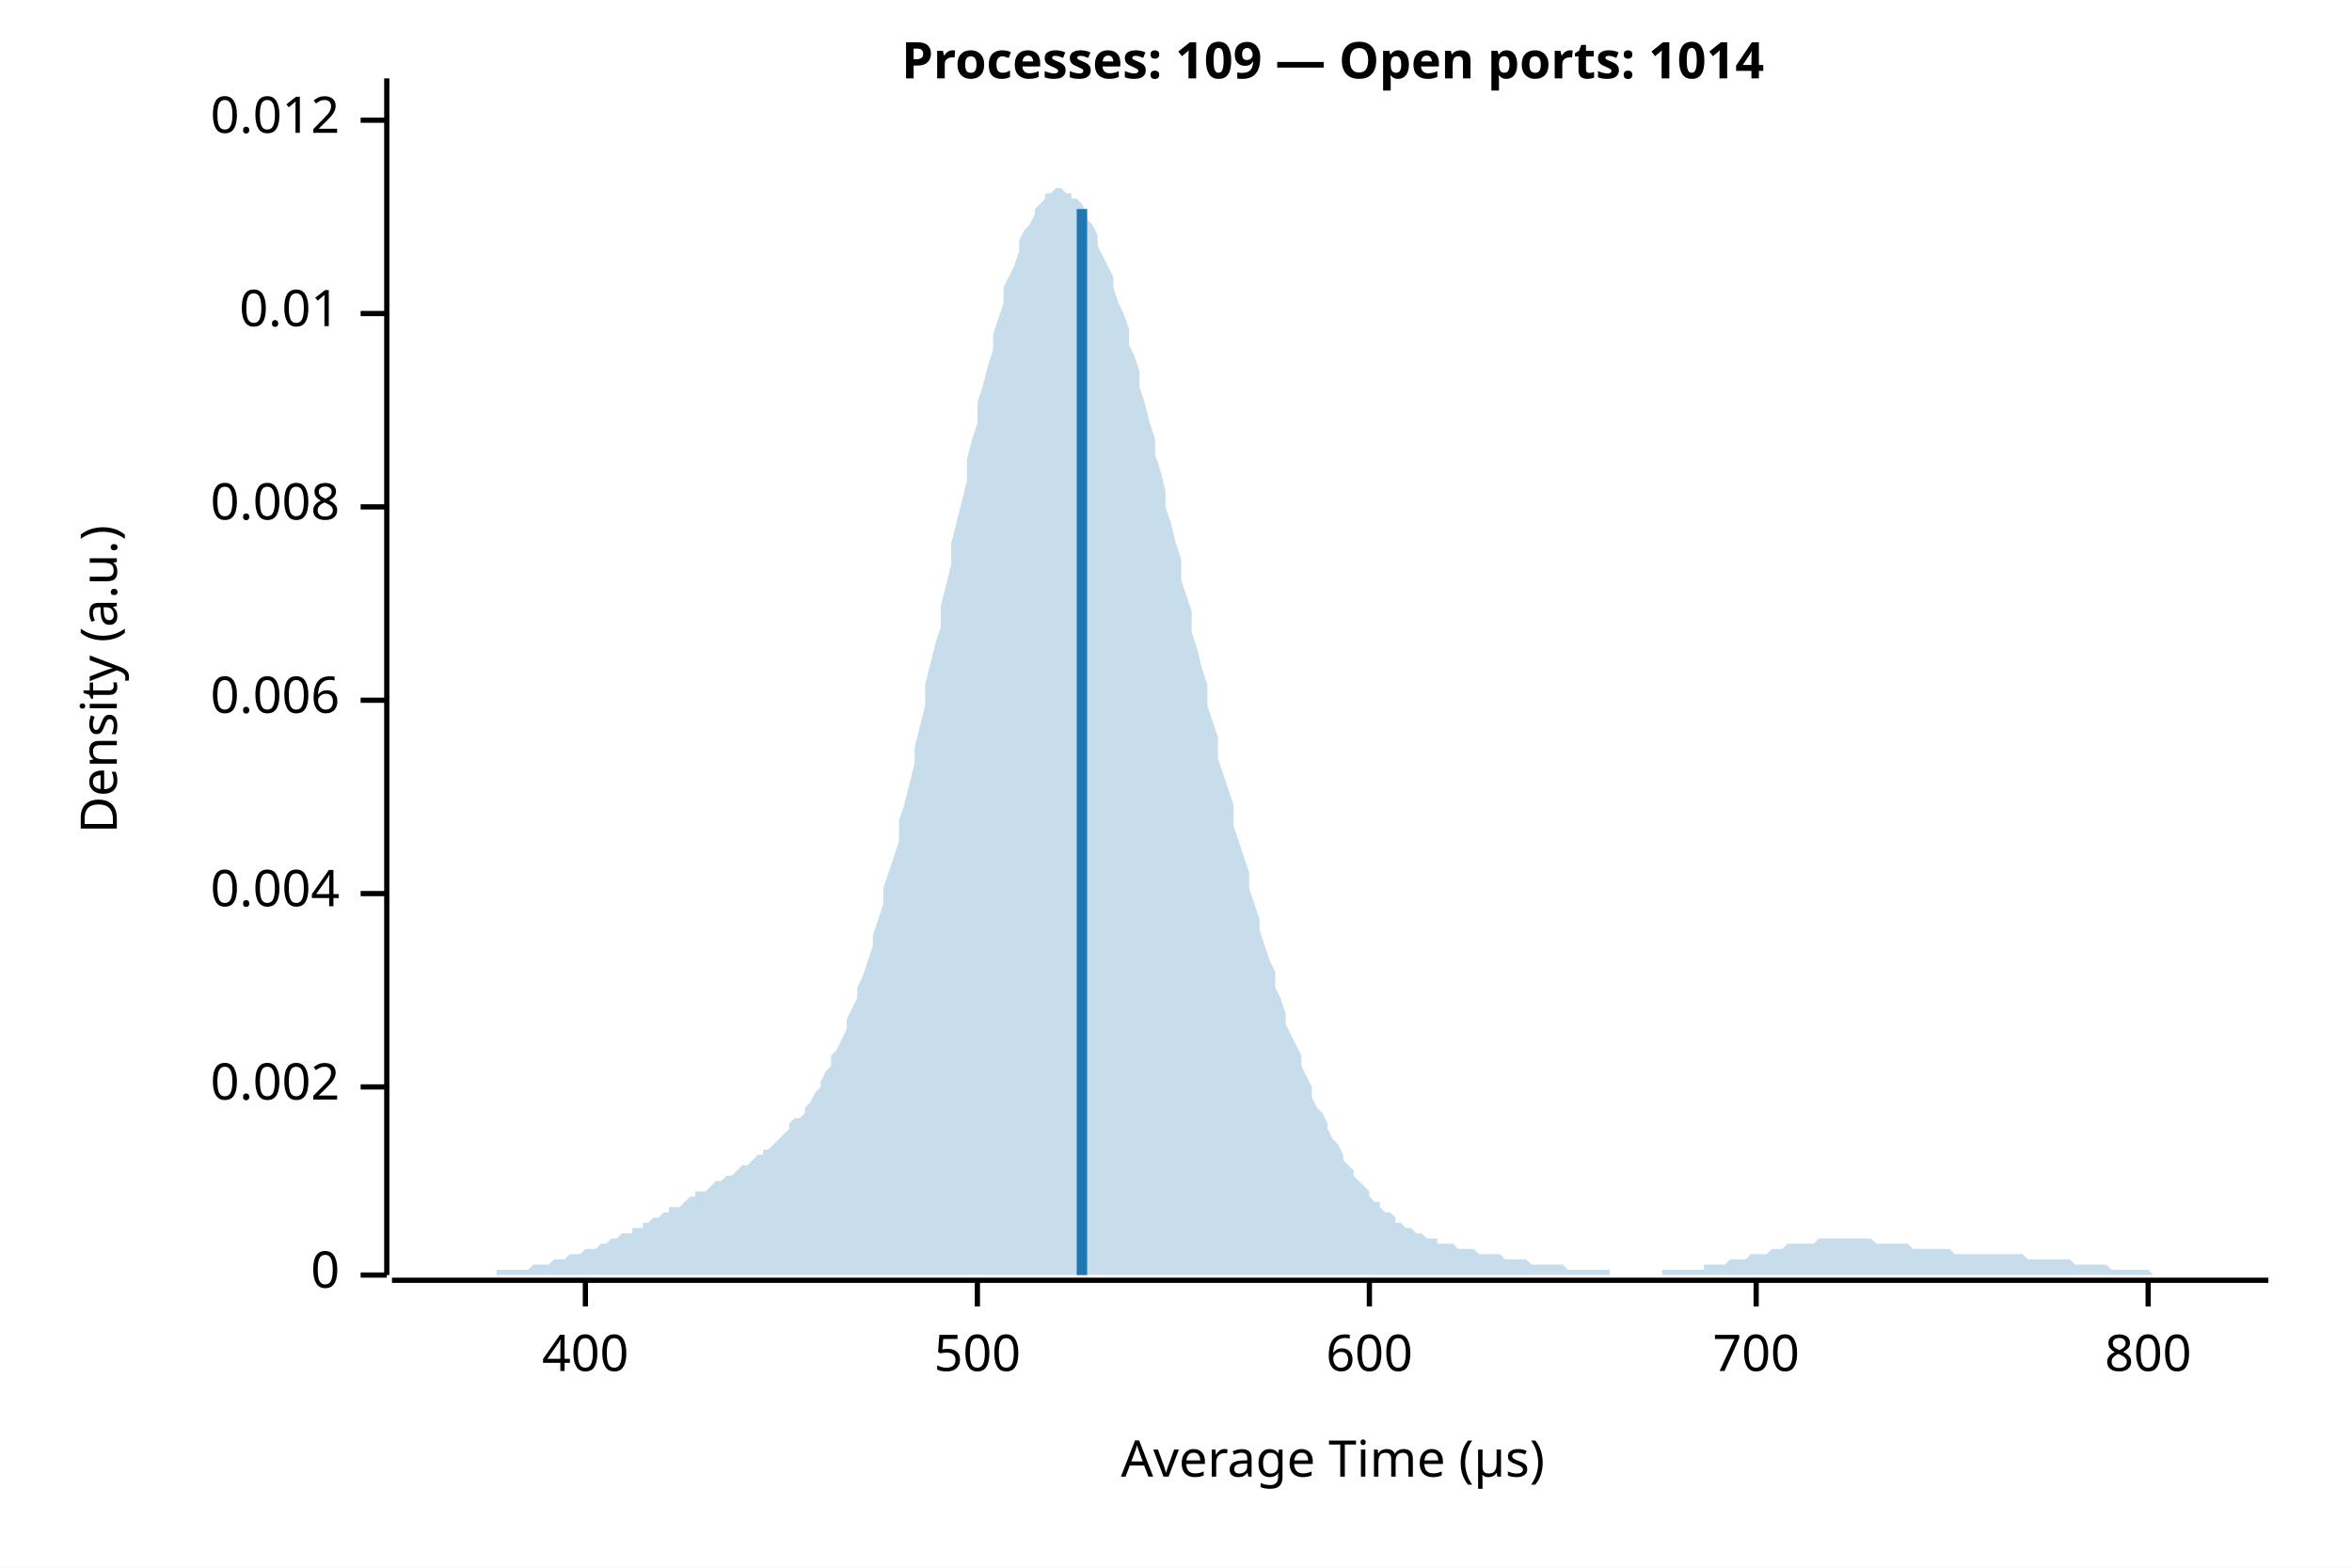
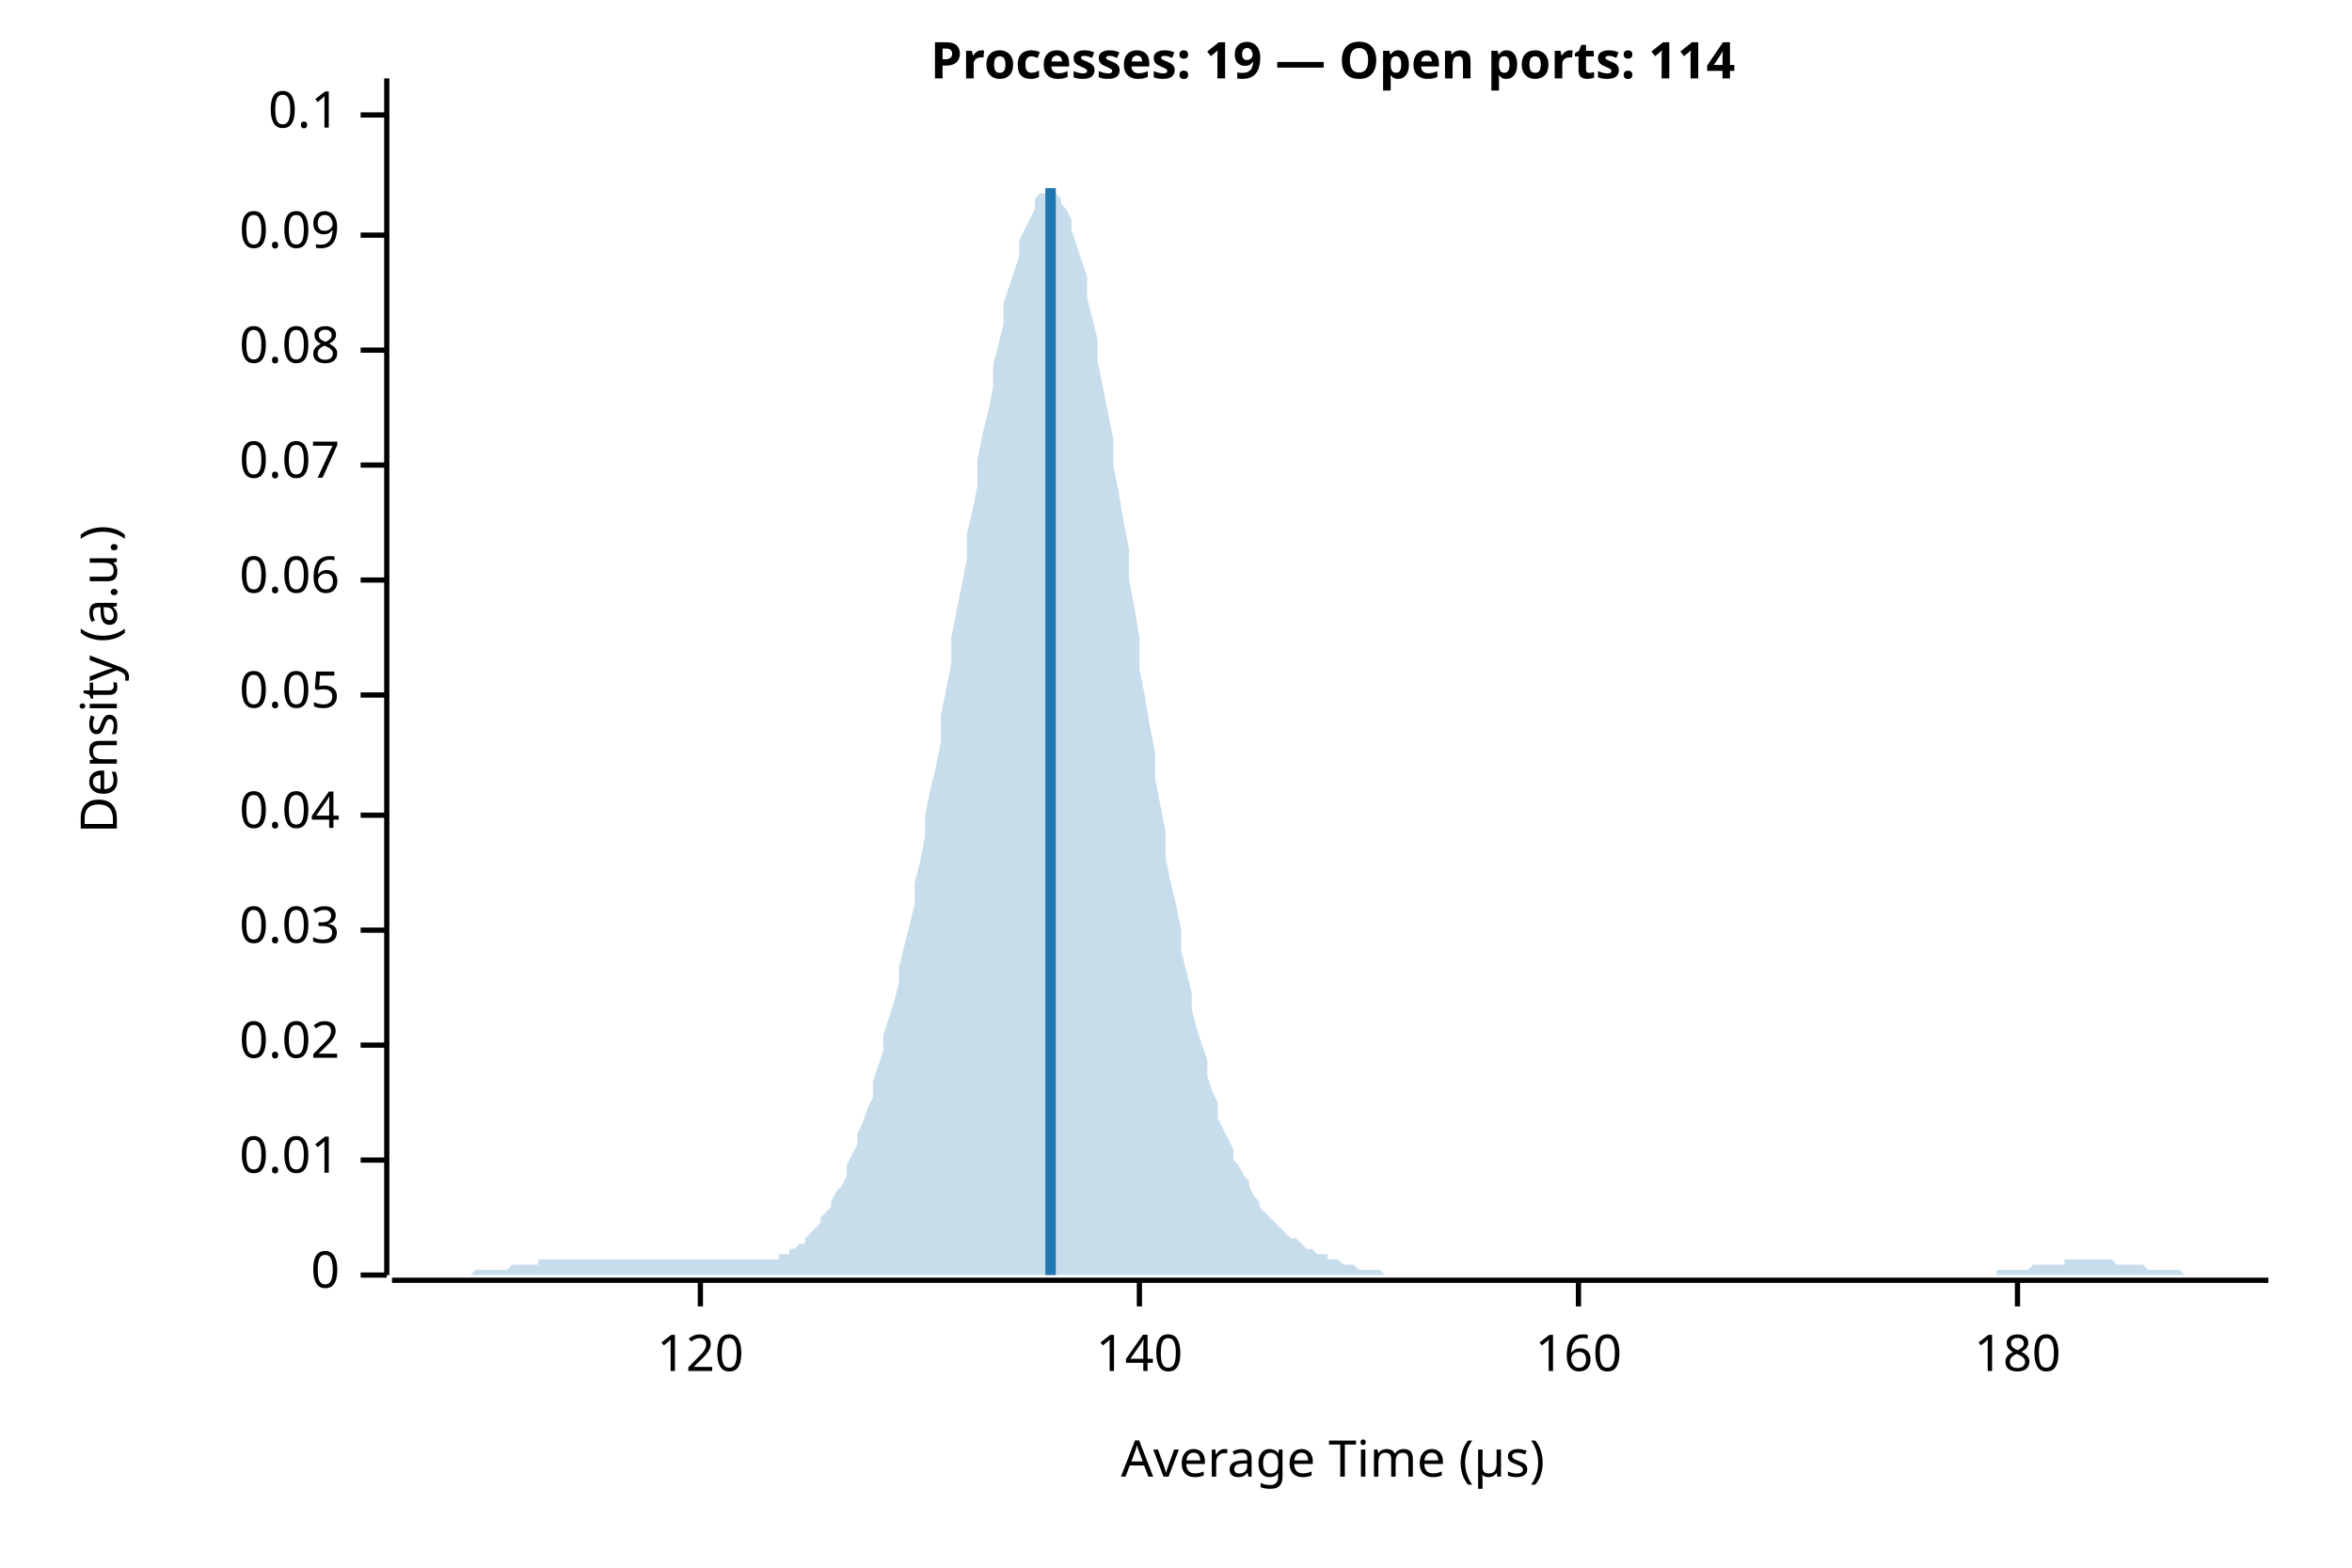
<svg xmlns="http://www.w3.org/2000/svg" width="450" height="300" viewBox="0 0 450 300">
  <rect width="100%" height="100%" fill="white" />
-   <text x="255" y="15" font-weight="bold" text-anchor="middle" font-family="sans-serif" font-size="9.677" opacity="1" fill="#000000">Processes: 109 — Open ports: 1014</text>
+   <text x="255" y="15" font-weight="bold" text-anchor="middle" font-family="sans-serif" font-size="9.677" opacity="1" fill="#000000">Processes: 19 — Open ports: 114</text>
  <text x="15" y="130" dy="0.76em" text-anchor="middle" font-family="sans-serif" font-size="9.677" opacity="1" fill="#000000" transform="rotate(270, 15, 130)">
Density (a.u.)
</text>
  <text x="255" y="285" dy="-0.5ex" text-anchor="middle" font-family="sans-serif" font-size="9.677" opacity="1" fill="#000000">
Average Time (µs)
</text>
  <polyline fill="none" opacity="1" stroke="#000000" stroke-width="1" points="74,15 74,244 " />
  <text x="65" y="244" dy="0.5ex" text-anchor="end" font-family="sans-serif" font-size="9.677" opacity="1" fill="#000000">
0
</text>
  <polyline fill="none" opacity="1" stroke="#000000" stroke-width="1" points="69,244 74,244 " />
-   <text x="65" y="208" dy="0.5ex" text-anchor="end" font-family="sans-serif" font-size="9.677" opacity="1" fill="#000000">
- 0.002
- </text>
-   <polyline fill="none" opacity="1" stroke="#000000" stroke-width="1" points="69,208 74,208 " />
-   <text x="65" y="171" dy="0.5ex" text-anchor="end" font-family="sans-serif" font-size="9.677" opacity="1" fill="#000000">
- 0.004
- </text>
-   <polyline fill="none" opacity="1" stroke="#000000" stroke-width="1" points="69,171 74,171 " />
-   <text x="65" y="134" dy="0.5ex" text-anchor="end" font-family="sans-serif" font-size="9.677" opacity="1" fill="#000000">
- 0.006
- </text>
-   <polyline fill="none" opacity="1" stroke="#000000" stroke-width="1" points="69,134 74,134 " />
-   <text x="65" y="97" dy="0.5ex" text-anchor="end" font-family="sans-serif" font-size="9.677" opacity="1" fill="#000000">
- 0.008
- </text>
-   <polyline fill="none" opacity="1" stroke="#000000" stroke-width="1" points="69,97 74,97 " />
-   <text x="65" y="60" dy="0.5ex" text-anchor="end" font-family="sans-serif" font-size="9.677" opacity="1" fill="#000000">
+   <text x="65" y="222" dy="0.5ex" text-anchor="end" font-family="sans-serif" font-size="9.677" opacity="1" fill="#000000">
0.01
</text>
-   <polyline fill="none" opacity="1" stroke="#000000" stroke-width="1" points="69,60 74,60 " />
-   <text x="65" y="23" dy="0.5ex" text-anchor="end" font-family="sans-serif" font-size="9.677" opacity="1" fill="#000000">
- 0.012
+   <polyline fill="none" opacity="1" stroke="#000000" stroke-width="1" points="69,222 74,222 " />
+   <text x="65" y="200" dy="0.5ex" text-anchor="end" font-family="sans-serif" font-size="9.677" opacity="1" fill="#000000">
+ 0.02
</text>
-   <polyline fill="none" opacity="1" stroke="#000000" stroke-width="1" points="69,23 74,23 " />
+   <polyline fill="none" opacity="1" stroke="#000000" stroke-width="1" points="69,200 74,200 " />
+   <text x="65" y="178" dy="0.5ex" text-anchor="end" font-family="sans-serif" font-size="9.677" opacity="1" fill="#000000">
+ 0.03
+ </text>
+   <polyline fill="none" opacity="1" stroke="#000000" stroke-width="1" points="69,178 74,178 " />
+   <text x="65" y="156" dy="0.5ex" text-anchor="end" font-family="sans-serif" font-size="9.677" opacity="1" fill="#000000">
+ 0.04
+ </text>
+   <polyline fill="none" opacity="1" stroke="#000000" stroke-width="1" points="69,156 74,156 " />
+   <text x="65" y="133" dy="0.5ex" text-anchor="end" font-family="sans-serif" font-size="9.677" opacity="1" fill="#000000">
+ 0.05
+ </text>
+   <polyline fill="none" opacity="1" stroke="#000000" stroke-width="1" points="69,133 74,133 " />
+   <text x="65" y="111" dy="0.5ex" text-anchor="end" font-family="sans-serif" font-size="9.677" opacity="1" fill="#000000">
+ 0.06
+ </text>
+   <polyline fill="none" opacity="1" stroke="#000000" stroke-width="1" points="69,111 74,111 " />
+   <text x="65" y="89" dy="0.5ex" text-anchor="end" font-family="sans-serif" font-size="9.677" opacity="1" fill="#000000">
+ 0.07
+ </text>
+   <polyline fill="none" opacity="1" stroke="#000000" stroke-width="1" points="69,89 74,89 " />
+   <text x="65" y="67" dy="0.5ex" text-anchor="end" font-family="sans-serif" font-size="9.677" opacity="1" fill="#000000">
+ 0.08
+ </text>
+   <polyline fill="none" opacity="1" stroke="#000000" stroke-width="1" points="69,67 74,67 " />
+   <text x="65" y="45" dy="0.5ex" text-anchor="end" font-family="sans-serif" font-size="9.677" opacity="1" fill="#000000">
+ 0.09
+ </text>
+   <polyline fill="none" opacity="1" stroke="#000000" stroke-width="1" points="69,45 74,45 " />
+   <text x="65" y="22" dy="0.5ex" text-anchor="end" font-family="sans-serif" font-size="9.677" opacity="1" fill="#000000">
+ 0.1
+ </text>
+   <polyline fill="none" opacity="1" stroke="#000000" stroke-width="1" points="69,22 74,22 " />
  <polyline fill="none" opacity="1" stroke="#000000" stroke-width="1" points="75,245 434,245 " />
-   <text x="112" y="255" dy="0.76em" text-anchor="middle" font-family="sans-serif" font-size="9.677" opacity="1" fill="#000000">
- 400
+   <text x="134" y="255" dy="0.76em" text-anchor="middle" font-family="sans-serif" font-size="9.677" opacity="1" fill="#000000">
+ 120
</text>
-   <polyline fill="none" opacity="1" stroke="#000000" stroke-width="1" points="112,245 112,250 " />
-   <text x="187" y="255" dy="0.76em" text-anchor="middle" font-family="sans-serif" font-size="9.677" opacity="1" fill="#000000">
- 500
+   <polyline fill="none" opacity="1" stroke="#000000" stroke-width="1" points="134,245 134,250 " />
+   <text x="218" y="255" dy="0.76em" text-anchor="middle" font-family="sans-serif" font-size="9.677" opacity="1" fill="#000000">
+ 140
</text>
-   <polyline fill="none" opacity="1" stroke="#000000" stroke-width="1" points="187,245 187,250 " />
-   <text x="262" y="255" dy="0.76em" text-anchor="middle" font-family="sans-serif" font-size="9.677" opacity="1" fill="#000000">
- 600
+   <polyline fill="none" opacity="1" stroke="#000000" stroke-width="1" points="218,245 218,250 " />
+   <text x="302" y="255" dy="0.76em" text-anchor="middle" font-family="sans-serif" font-size="9.677" opacity="1" fill="#000000">
+ 160
</text>
-   <polyline fill="none" opacity="1" stroke="#000000" stroke-width="1" points="262,245 262,250 " />
-   <text x="336" y="255" dy="0.76em" text-anchor="middle" font-family="sans-serif" font-size="9.677" opacity="1" fill="#000000">
- 700
+   <polyline fill="none" opacity="1" stroke="#000000" stroke-width="1" points="302,245 302,250 " />
+   <text x="386" y="255" dy="0.76em" text-anchor="middle" font-family="sans-serif" font-size="9.677" opacity="1" fill="#000000">
+ 180
</text>
-   <polyline fill="none" opacity="1" stroke="#000000" stroke-width="1" points="336,245 336,250 " />
-   <text x="411" y="255" dy="0.76em" text-anchor="middle" font-family="sans-serif" font-size="9.677" opacity="1" fill="#000000">
- 800
- </text>
-   <polyline fill="none" opacity="1" stroke="#000000" stroke-width="1" points="411,245 411,250 " />
-   <polygon opacity="0.25" fill="#1F78B4" points="75,244 75,244 76,244 77,244 77,244 78,244 79,244 80,244 80,244 81,244 82,244 82,244 83,244 84,244 85,244 85,244 86,244 87,244 87,244 88,244 89,244 90,244 90,244 91,244 92,244 92,244 93,244 94,244 95,244 95,243 96,243 97,243 98,243 98,243 99,243 100,243 100,243 101,243 102,242 103,242 103,242 104,242 105,242 105,242 106,241 107,241 108,241 108,241 109,240 110,240 110,240 111,240 112,239 113,239 113,239 114,239 115,238 116,238 116,238 117,237 118,237 118,237 119,236 120,236 121,236 121,235 122,235 123,235 123,234 124,234 125,233 126,233 126,233 127,232 128,232 128,231 129,231 130,231 131,230 131,230 132,229 133,229 133,228 134,228 135,228 136,227 136,227 137,226 138,226 139,225 139,225 140,225 141,224 141,224 142,223 143,223 144,222 144,222 145,221 146,221 146,220 147,220 148,219 149,218 149,218 150,217 151,216 151,215 152,214 153,214 154,213 154,212 155,211 156,209 157,208 157,207 158,205 159,204 159,202 160,201 161,199 162,197 162,195 163,193 164,191 164,189 165,187 166,184 167,181 167,179 168,176 169,173 169,170 170,167 171,164 172,161 172,157 173,154 174,150 175,146 175,143 176,139 177,135 177,131 178,127 179,123 180,120 180,116 181,112 182,108 182,104 183,100 184,96 185,92 185,88 186,84 187,81 187,77 188,74 189,70 190,67 190,64 191,61 192,58 192,55 193,53 194,51 195,48 195,46 196,44 197,43 198,41 198,40 199,39 200,38 200,37 201,37 202,36 203,36 203,36 204,37 205,37 205,38 206,38 207,39 208,41 208,42 209,43 210,45 210,47 211,49 212,51 213,53 213,55 214,58 215,60 216,63 216,66 217,68 218,71 218,74 219,77 220,81 221,84 221,87 222,90 223,94 223,97 224,100 225,104 226,107 226,111 227,114 228,117 228,121 229,124 230,128 231,131 231,135 232,138 233,141 233,145 234,148 235,151 236,154 236,158 237,161 238,164 239,167 239,170 240,173 241,176 241,178 242,181 243,184 244,186 244,189 245,191 246,194 246,196 247,198 248,200 249,202 249,204 250,206 251,208 251,210 252,212 253,213 254,215 254,216 255,218 256,219 257,221 257,222 258,223 259,224 259,225 260,226 261,227 262,228 262,229 263,230 264,230 264,231 265,232 266,232 267,233 267,234 268,234 269,235 269,235 270,235 271,236 272,236 272,236 273,237 274,237 275,237 275,238 276,238 277,238 277,238 278,238 279,239 280,239 280,239 281,239 282,239 282,239 283,240 284,240 285,240 285,240 286,240 287,240 287,240 288,241 289,241 290,241 290,241 291,241 292,241 292,241 293,242 294,242 295,242 295,242 296,242 297,242 298,242 298,242 299,242 300,243 300,243 301,243 302,243 303,243 303,243 304,243 305,243 305,243 306,243 307,243 308,243 308,244 309,244 310,244 310,244 311,244 312,244 313,244 313,244 314,244 315,244 316,244 316,244 317,244 318,244 318,243 319,243 320,243 321,243 321,243 322,243 323,243 323,243 324,243 325,243 326,243 326,242 327,242 328,242 328,242 329,242 330,242 331,241 331,241 332,241 333,241 333,241 334,241 335,240 336,240 336,240 337,240 338,240 339,239 339,239 340,239 341,239 341,239 342,238 343,238 344,238 344,238 345,238 346,238 346,238 347,238 348,237 349,237 349,237 350,237 351,237 351,237 352,237 353,237 354,237 354,237 355,237 356,237 357,237 357,237 358,237 359,238 359,238 360,238 361,238 362,238 362,238 363,238 364,238 364,238 365,238 366,239 367,239 367,239 368,239 369,239 369,239 370,239 371,239 372,239 372,239 373,239 374,240 375,240 375,240 376,240 377,240 377,240 378,240 379,240 380,240 380,240 381,240 382,240 382,240 383,240 384,240 385,240 385,240 386,240 387,240 387,240 388,241 389,241 390,241 390,241 391,241 392,241 392,241 393,241 394,241 395,241 395,241 396,241 397,242 398,242 398,242 399,242 400,242 400,242 401,242 402,242 403,242 403,242 404,243 405,243 405,243 406,243 407,243 408,243 408,243 409,243 410,243 410,243 411,243 412,244 413,244 413,244 414,244 415,244 416,244 416,244 417,244 418,244 418,244 419,244 420,244 421,244 421,244 422,244 423,244 423,244 424,244 425,244 426,244 426,244 427,244 428,244 428,244 429,244 430,244 431,244 431,244 432,244 433,244 434,244 434,244 75,244 " />
-   <polyline fill="none" opacity="1" stroke="#1F78B4" stroke-width="2" points="207,244 207,40 " />
+   <polyline fill="none" opacity="1" stroke="#000000" stroke-width="1" points="386,245 386,250 " />
+   <polygon opacity="0.25" fill="#1F78B4" points="75,244 75,244 76,244 77,244 77,244 78,244 79,244 80,244 80,244 81,244 82,244 82,244 83,244 84,244 85,244 85,244 86,244 87,244 87,244 88,244 89,244 90,244 90,244 91,243 92,243 92,243 93,243 94,243 95,243 95,243 96,243 97,243 98,242 98,242 99,242 100,242 100,242 101,242 102,242 103,242 103,241 104,241 105,241 105,241 106,241 107,241 108,241 108,241 109,241 110,241 110,241 111,241 112,241 113,241 113,241 114,241 115,241 116,241 116,241 117,241 118,241 118,241 119,241 120,241 121,241 121,241 122,241 123,241 123,241 124,241 125,241 126,241 126,241 127,241 128,241 128,241 129,241 130,241 131,241 131,241 132,241 133,241 133,241 134,241 135,241 136,241 136,241 137,241 138,241 139,241 139,241 140,241 141,241 141,241 142,241 143,241 144,241 144,241 145,241 146,241 146,241 147,241 148,241 149,241 149,240 150,240 151,240 151,239 152,239 153,238 154,238 154,237 155,236 156,235 157,234 157,233 158,232 159,231 159,230 160,228 161,227 162,225 162,223 163,221 164,219 164,217 165,215 166,212 167,210 167,207 168,204 169,201 169,198 170,195 171,192 172,188 172,185 173,181 174,177 175,173 175,169 176,165 177,160 177,156 178,151 179,147 180,142 180,137 181,132 182,127 182,122 183,117 184,112 185,107 185,102 186,98 187,93 187,88 188,83 189,79 190,74 190,70 191,66 192,62 192,58 193,55 194,52 195,49 195,46 196,44 197,42 198,40 198,38 199,37 200,37 200,36 201,36 202,37 203,38 203,39 204,40 205,42 205,44 206,47 207,50 208,53 208,57 209,61 210,65 210,69 211,74 212,79 213,84 213,89 214,94 215,100 216,105 216,111 217,116 218,122 218,128 219,133 220,139 221,144 221,149 222,154 223,159 223,164 224,169 225,173 226,178 226,182 227,186 228,190 228,193 229,197 230,200 231,203 231,206 232,209 233,211 233,214 234,216 235,218 236,220 236,222 237,223 238,225 239,226 239,227 240,229 241,230 241,231 242,232 243,233 244,234 244,234 245,235 246,236 246,236 247,237 248,237 249,238 249,238 250,239 251,239 251,239 252,240 253,240 254,240 254,241 255,241 256,241 257,242 257,242 258,242 259,242 259,242 260,243 261,243 262,243 262,243 263,243 264,243 264,243 265,244 266,244 267,244 267,244 268,244 269,244 269,244 270,244 271,244 272,244 272,244 273,244 274,244 275,244 275,244 276,244 277,244 277,244 278,244 279,244 280,244 280,244 281,244 282,244 282,244 283,244 284,244 285,244 285,244 286,244 287,244 287,244 288,244 289,244 290,244 290,244 291,244 292,244 292,244 293,244 294,244 295,244 295,244 296,244 297,244 298,244 298,244 299,244 300,244 300,244 301,244 302,244 303,244 303,244 304,244 305,244 305,244 306,244 307,244 308,244 308,244 309,244 310,244 310,244 311,244 312,244 313,244 313,244 314,244 315,244 316,244 316,244 317,244 318,244 318,244 319,244 320,244 321,244 321,244 322,244 323,244 323,244 324,244 325,244 326,244 326,244 327,244 328,244 328,244 329,244 330,244 331,244 331,244 332,244 333,244 333,244 334,244 335,244 336,244 336,244 337,244 338,244 339,244 339,244 340,244 341,244 341,244 342,244 343,244 344,244 344,244 345,244 346,244 346,244 347,244 348,244 349,244 349,244 350,244 351,244 351,244 352,244 353,244 354,244 354,244 355,244 356,244 357,244 357,244 358,244 359,244 359,244 360,244 361,244 362,244 362,244 363,244 364,244 364,244 365,244 366,244 367,244 367,244 368,244 369,244 369,244 370,244 371,244 372,244 372,244 373,244 374,244 375,244 375,244 376,244 377,244 377,244 378,244 379,244 380,244 380,244 381,244 382,244 382,243 383,243 384,243 385,243 385,243 386,243 387,243 387,243 388,243 389,242 390,242 390,242 391,242 392,242 392,242 393,242 394,242 395,242 395,241 396,241 397,241 398,241 398,241 399,241 400,241 400,241 401,241 402,241 403,241 403,241 404,241 405,242 405,242 406,242 407,242 408,242 408,242 409,242 410,242 410,242 411,243 412,243 413,243 413,243 414,243 415,243 416,243 416,243 417,243 418,244 418,244 419,244 420,244 421,244 421,244 422,244 423,244 423,244 424,244 425,244 426,244 426,244 427,244 428,244 428,244 429,244 430,244 431,244 431,244 432,244 433,244 434,244 434,244 75,244 " />
+   <polyline fill="none" opacity="1" stroke="#1F78B4" stroke-width="2" points="201,244 201,36 " />
</svg>
